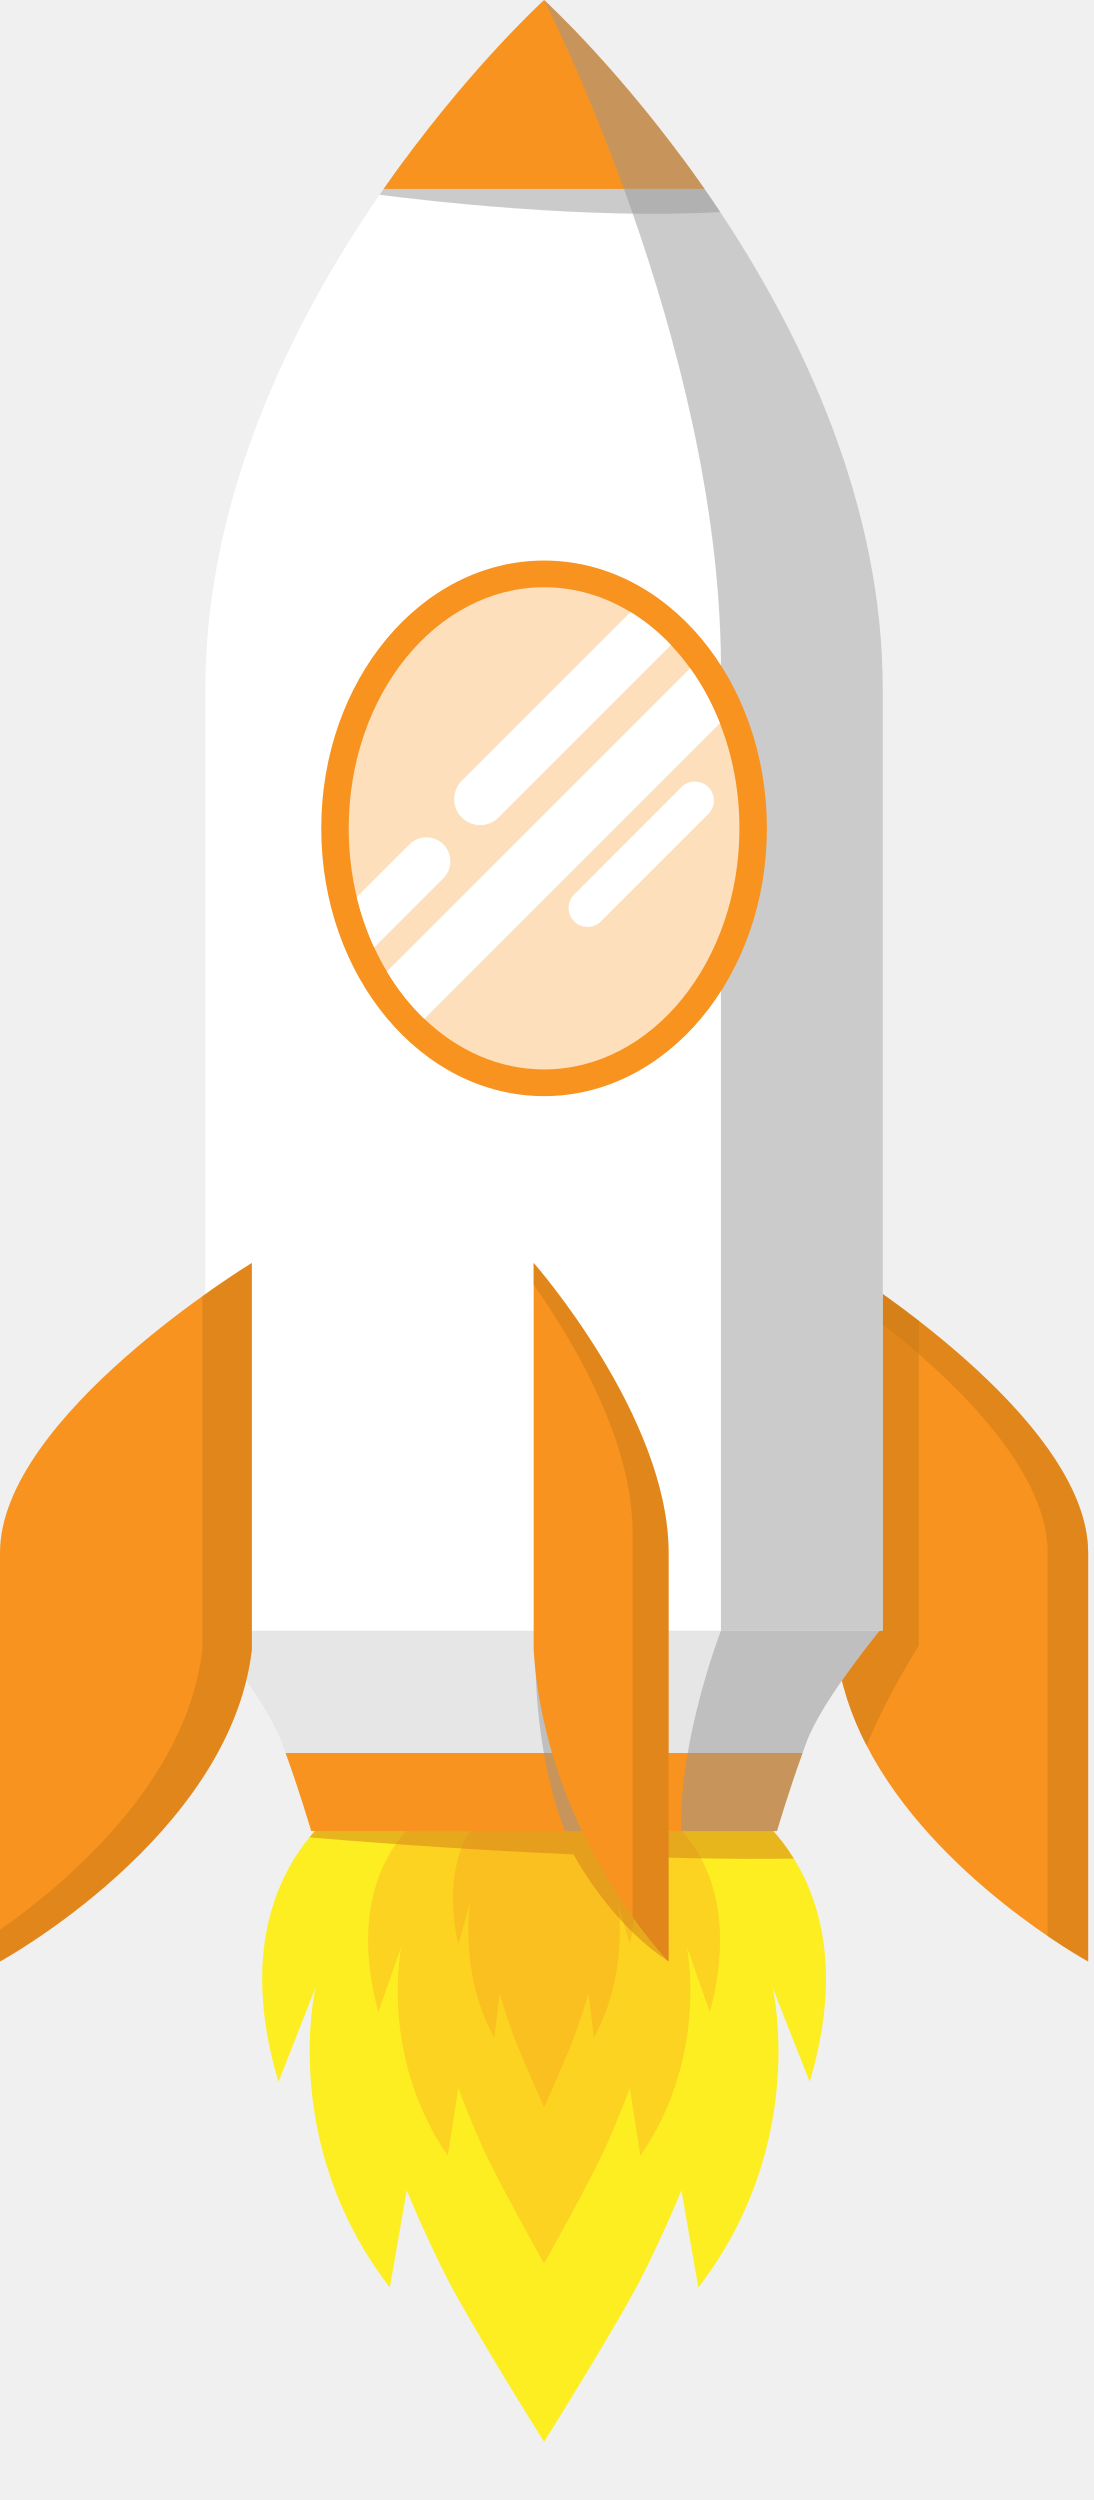
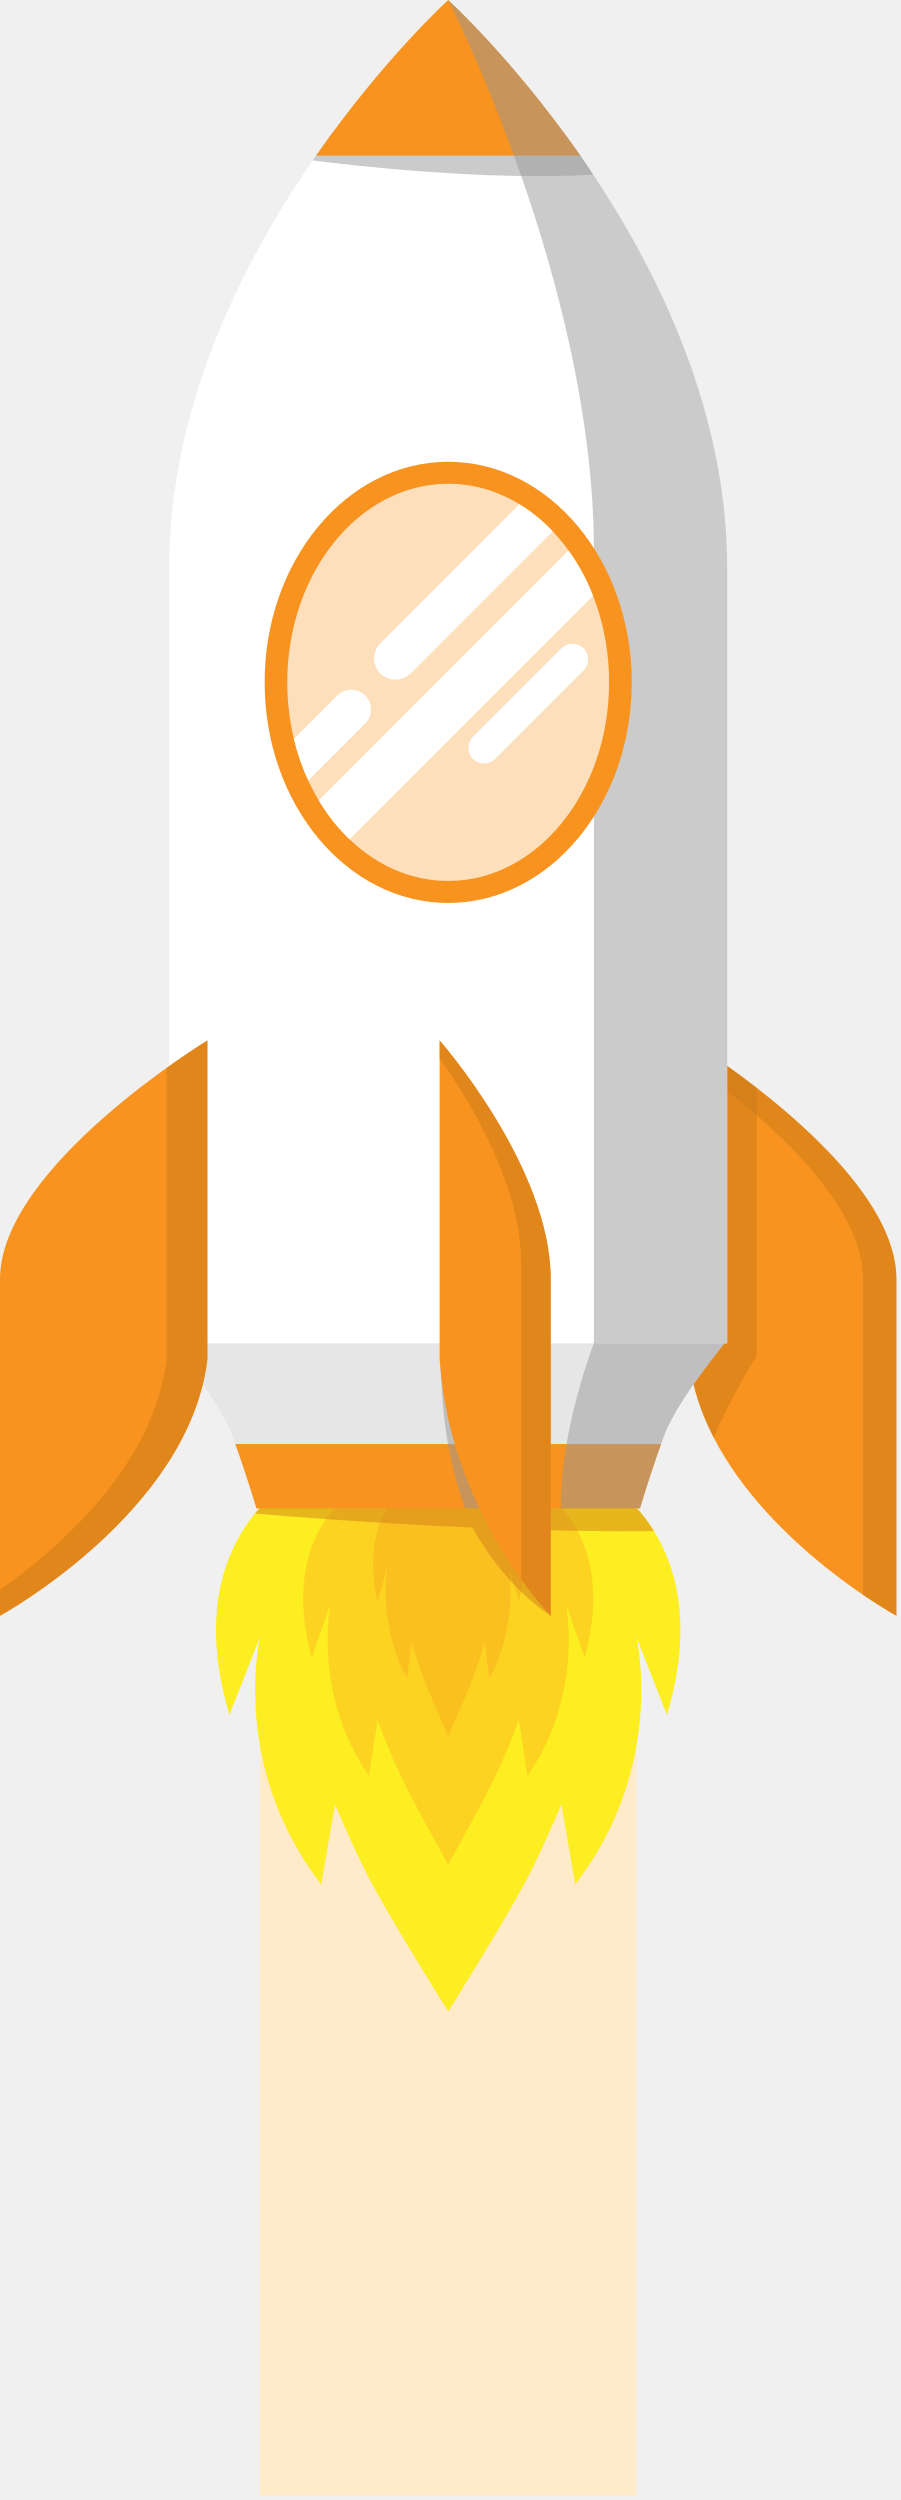
- <svg xmlns="http://www.w3.org/2000/svg" width="100%" height="100%" viewBox="0 0 182 416" version="1.1" xml:space="preserve" style="fill-rule:evenodd;clip-rule:evenodd;stroke-linejoin:round;stroke-miterlimit:2;">
-   <path d="M181.067,258.382L181.067,326.385C181.067,326.385 155.538,312.433 144.201,290.456C141.662,285.533 139.837,280.21 139.167,274.549L139.167,210.162C139.167,210.162 145.307,213.898 152.885,219.789C165.106,229.282 181.067,244.361 181.067,258.382Z" style="fill:rgb(247,147,30);fill-rule:nonzero;" />
-   <rect x="139.168" y="210.164" width="41.9" height="116.222" style="fill:none;fill-rule:nonzero;" />
-   <path d="M139.167,210.164L139.167,214.635C151.011,222.936 174.333,241.434 174.333,258.382L174.333,322.163C178.367,324.911 181.067,326.387 181.067,326.387L181.067,258.382C181.067,235.666 139.167,210.164 139.167,210.164Z" style="fill:rgb(204,123,25);fill-opacity:0.5;fill-rule:nonzero;" />
-   <rect x="139.168" y="210.162" width="13.717" height="80.294" style="fill:none;fill-rule:nonzero;" />
-   <path d="M152.885,219.79L152.885,273.846C152.885,273.846 147.653,282 144.201,290.455C141.662,285.532 139.835,280.21 139.167,274.548L139.167,210.163C139.167,210.163 145.307,213.899 152.885,219.79Z" style="fill:rgb(204,123,25);fill-opacity:0.5;fill-rule:nonzero;" />
-   <rect x="53.362" y="311.22" width="74.343" height="104.734" style="fill:none;fill-rule:nonzero;" />
-   <path d="M146.899,270.672C146.899,270.672 136.923,282.668 134.264,289.727C134.02,290.38 133.775,291.039 133.536,291.707C131.191,298.176 129.276,304.685 129.276,304.685L51.791,304.685C51.791,304.685 49.876,298.176 47.531,291.707C47.292,291.039 47.048,290.38 46.803,289.727C44.144,282.668 34.168,270.672 34.168,270.672L38.758,266.861L142.31,266.861L146.899,270.672Z" style="fill:rgb(230,230,230);fill-rule:nonzero;" />
-   <path d="M134.728,346.411L131.636,338.55L128.557,330.708C128.637,331.063 130.075,337.432 129.325,346.646C128.553,356.128 125.465,368.612 116.203,380.634L114.791,372.543L113.395,364.448C113.395,364.448 111.18,370.024 107.239,378.006C103.293,385.996 90.533,406.312 90.533,406.312C90.533,406.312 77.775,385.996 73.833,378.006C69.888,370.024 67.679,364.448 67.679,364.448L66.277,372.543L64.871,380.634C55.607,368.612 52.515,356.128 51.747,346.646C50.993,337.432 52.429,331.058 52.509,330.708L49.432,338.55L46.344,346.411C41.949,331.751 43.491,321.102 46.649,313.744C47.123,312.632 47.636,311.594 48.165,310.631C49.228,308.722 50.369,307.095 51.492,305.738C53.028,303.858 54.515,302.491 55.632,301.578L125.44,301.578C127.161,302.99 129.769,305.488 132.104,309.275C132.379,309.708 132.643,310.163 132.903,310.631C134.064,312.722 135.117,315.151 135.92,317.95C137.936,324.982 138.34,334.335 134.728,346.411Z" style="fill:rgb(252,238,33);fill-rule:nonzero;" />
-   <rect x="61.252" y="303.524" width="58.564" height="73.128" style="fill:none;fill-rule:nonzero;" />
-   <path d="M118.12,334.826L116.191,329.338L114.267,323.85C114.267,323.85 115.23,328.372 114.748,334.989C114.267,341.61 112.338,350.328 106.556,358.721L105.678,353.072L104.803,347.421C104.803,347.421 103.423,351.313 100.96,356.888C98.499,362.465 90.535,376.652 90.535,376.652C90.535,376.652 82.57,362.465 80.108,356.888C77.647,351.313 76.266,347.421 76.266,347.421L75.392,353.072L74.512,358.721C68.731,350.328 66.802,341.61 66.32,334.989C65.84,328.372 66.802,323.85 66.802,323.85L64.878,329.338L62.948,334.826C60.208,324.589 61.17,317.153 63.14,312.018C63.435,311.241 63.755,310.517 64.087,309.845C65.664,306.664 67.547,304.62 68.746,303.524L112.323,303.524C113.523,304.62 115.406,306.664 116.983,309.845C117.707,311.304 118.363,313 118.866,314.952C120.122,319.864 120.375,326.394 118.12,334.826Z" style="fill:rgb(247,147,30);fill-opacity:0.3;fill-rule:nonzero;" />
-   <rect x="75.372" y="303.322" width="30.324" height="47.344" style="fill:none;fill-rule:nonzero;" />
-   <path d="M104.818,323.588L103.82,320.035L102.824,316.483C102.824,316.483 103.321,319.409 103.072,323.693C102.824,327.98 101.825,333.624 98.83,339.059L98.376,335.4L97.922,331.743C97.922,331.743 97.208,334.263 95.933,337.871C94.658,341.483 90.534,350.667 90.534,350.667C90.534,350.667 86.41,341.483 85.136,337.871C83.861,334.263 83.146,331.743 83.146,331.743L82.693,335.4L82.238,339.059C79.244,333.624 78.245,327.98 77.996,323.693C77.748,319.409 78.245,316.483 78.245,316.483L77.249,320.035L76.25,323.588C74.83,316.96 75.329,312.145 76.349,308.821C76.502,308.319 76.668,307.849 76.84,307.415C77.656,305.355 78.63,304.032 79.252,303.321L101.816,303.321C102.437,304.032 103.413,305.355 104.229,307.415C104.604,308.359 104.944,309.456 105.204,310.721C105.854,313.9 105.986,318.129 104.818,323.588Z" style="fill:rgb(247,147,30);fill-opacity:0.3;fill-rule:nonzero;" />
-   <rect x="51.492" y="301.578" width="80.613" height="24.808" style="fill:none;fill-rule:nonzero;" />
-   <path d="M132.104,309.275C129.77,305.489 127.162,302.989 125.44,301.579L55.632,301.579C54.515,302.491 53.028,303.857 51.492,305.739C57.823,306.283 75.335,307.7 95.427,308.577C97.658,312.547 103.079,321.025 111.25,326.387L101.388,308.819C111.548,309.195 122.135,309.404 132.104,309.275Z" style="fill:rgb(210,126,26);fill-opacity:0.5;fill-rule:nonzero;" />
-   <path d="M133.536,291.704C131.192,298.179 129.276,304.687 129.276,304.687L51.792,304.687C51.792,304.687 49.876,298.179 47.532,291.704L133.536,291.704Z" style="fill:rgb(247,147,30);fill-rule:nonzero;" />
-   <rect x="113.321" y="266.861" width="33.577" height="37.825" style="fill:none;fill-rule:nonzero;" />
-   <path d="M146.899,270.672C146.899,270.672 136.923,282.668 134.264,289.727C134.02,290.38 133.775,291.039 133.536,291.707C131.191,298.176 129.276,304.685 129.276,304.685L113.334,304.685C112.97,289.387 119.963,271.351 119.963,271.351L119.963,266.861L142.31,266.861L146.899,270.672Z" style="fill:rgb(153,153,153);fill-opacity:0.5;fill-rule:nonzero;" />
-   <path d="M146.899,114.725L146.899,271.35L34.168,271.35L34.168,114.725C34.168,82.437 48.803,53.262 63.164,32.412C63.394,32.077 63.618,31.753 63.847,31.424C65.09,29.644 66.327,27.922 67.554,26.272C79.71,9.861 90.534,0 90.534,0C90.534,0 101.358,9.861 113.514,26.272C114.74,27.922 115.978,29.644 117.22,31.424C118.098,32.681 118.976,33.968 119.848,35.29C133.556,55.905 146.899,83.894 146.899,114.725Z" style="fill:white;fill-rule:nonzero;" />
-   <rect x="63.164" y="26.272" width="56.685" height="9.309" style="fill:none;fill-rule:nonzero;" />
-   <path d="M119.849,35.291C97.797,36.533 71.181,33.44 63.165,32.412C63.394,32.079 63.618,31.755 63.847,31.425C65.09,29.644 66.327,27.923 67.554,26.272L113.514,26.272C114.741,27.923 115.978,29.644 117.219,31.425C118.098,32.681 118.975,33.969 119.849,35.291Z" style="fill:rgb(153,153,153);fill-opacity:0.5;fill-rule:nonzero;" />
-   <path d="M117.22,31.425L63.848,31.425C77.42,11.946 90.533,0 90.533,0C90.533,0 103.648,11.946 117.22,31.425Z" style="fill:rgb(247,147,30);fill-rule:nonzero;" />
-   <rect x="90.534" y="0" width="56.364" height="271.35" style="fill:none;fill-rule:nonzero;" />
-   <path d="M146.899,114.725L146.899,271.35L119.963,271.35L119.963,110.321C119.63,56.778 90.534,0 90.534,0C90.534,0 101.358,9.861 113.514,26.272C114.74,27.922 115.978,29.644 117.22,31.424C118.098,32.681 118.976,33.968 119.848,35.29C133.556,55.905 146.899,83.894 146.899,114.725Z" style="fill:rgb(153,153,153);fill-opacity:0.5;fill-rule:nonzero;" />
-   <path d="M0,258.381L0,326.386C0,326.386 38.242,305.482 41.9,274.546L41.9,210.164C41.9,210.164 0,235.666 0,258.381Z" style="fill:rgb(247,147,30);fill-rule:nonzero;" />
-   <rect x="0" y="210.164" width="41.9" height="116.222" style="fill:none;fill-rule:nonzero;" />
-   <path d="M33.67,215.696L33.67,274.546C31.099,296.284 11.456,313.066 0,321.126L0,326.386C0,326.386 38.242,305.484 41.9,274.546L41.9,210.164C41.9,210.164 38.514,212.226 33.67,215.696Z" style="fill:rgb(204,123,25);fill-opacity:0.5;fill-rule:nonzero;" />
-   <path d="M127.612,137.837C127.612,162.447 111.012,182.397 90.534,182.397C70.056,182.397 53.456,162.447 53.456,137.837C53.456,113.228 70.056,93.277 90.534,93.277C111.012,93.277 127.612,113.228 127.612,137.837Z" style="fill:rgb(247,147,30);fill-rule:nonzero;" />
-   <rect x="58.026" y="97.717" width="65.015" height="80.237" style="fill:none;fill-rule:nonzero;" />
-   <path d="M123.041,137.836C123.041,159.993 108.486,177.954 90.534,177.954C83.026,177.954 76.113,174.817 70.612,169.534C68.252,167.28 66.152,164.626 64.381,161.658C63.613,160.382 62.905,159.045 62.266,157.658C61.054,155.034 60.077,152.221 59.368,149.269C58.496,145.648 58.026,141.806 58.026,137.836C58.026,115.678 72.582,97.717 90.534,97.717C95.697,97.717 100.574,99.198 104.909,101.846C107.344,103.328 109.608,105.174 111.649,107.333C112.785,108.53 113.848,109.822 114.836,111.2C116.816,113.938 118.486,117.016 119.794,120.348C121.878,125.634 123.041,131.566 123.041,137.836Z" style="fill:white;fill-opacity:0.7;fill-rule:nonzero;" />
-   <rect x="89.098" y="267.709" width="18.395" height="36.977" style="fill:none;fill-rule:nonzero;" />
-   <path d="M107.493,275.119L107.493,304.687L94.005,304.687C88.482,290.354 89.12,274.272 89.12,274.272L93.04,267.708L107.493,275.119Z" style="fill:rgb(153,153,153);fill-opacity:0.5;fill-rule:nonzero;" />
-   <path d="M111.25,258.381L111.25,326.386C111.25,326.386 90.763,305.482 88.803,274.546L88.803,210.164C88.803,210.164 111.25,235.666 111.25,258.381Z" style="fill:rgb(247,147,30);fill-rule:nonzero;" />
-   <rect x="88.804" y="210.164" width="22.445" height="116.222" style="fill:none;fill-rule:nonzero;" />
-   <path d="M88.803,210.164L88.803,213.778C95.771,223.68 105.263,239.936 105.263,255.024L105.263,318.988C108.674,323.758 111.25,326.387 111.25,326.387L111.25,258.382C111.25,235.666 88.803,210.164 88.803,210.164Z" style="fill:rgb(204,123,25);fill-opacity:0.5;fill-rule:nonzero;" />
-   <path d="M111.648,107.333L82.947,136.035C81.266,137.716 78.518,137.716 76.836,136.035C75.155,134.353 75.155,131.6 76.836,129.919L104.91,101.847C107.343,103.328 109.608,105.173 111.648,107.333Z" style="fill:white;fill-rule:nonzero;" />
-   <path d="M119.794,120.347L70.611,169.535C68.252,167.281 66.152,164.626 64.382,161.658L114.835,111.199C116.816,113.938 118.487,117.015 119.794,120.347Z" style="fill:white;fill-rule:nonzero;" />
-   <path d="M74.941,143.322C74.941,144.345 74.552,145.373 73.778,146.145L62.266,157.658C61.054,155.034 60.077,152.221 59.368,149.268L68.137,140.5C69.689,138.948 72.228,138.948 73.778,140.5C74.552,141.272 74.941,142.3 74.941,143.322Z" style="fill:white;fill-rule:nonzero;" />
-   <path d="M95.529,153.316C94.301,152.088 94.301,150.077 95.529,148.848L113.399,130.977C114.627,129.749 116.638,129.749 117.867,130.977C119.095,132.207 119.095,134.217 117.867,135.445L99.997,153.316C98.767,154.544 96.757,154.544 95.529,153.316Z" style="fill:white;fill-rule:nonzero;" />
+ <svg xmlns="http://www.w3.org/2000/svg" width="100%" height="100%" viewBox="0 0 182 505" version="1.1" xml:space="preserve" style="fill-rule:evenodd;clip-rule:evenodd;stroke-linejoin:round;stroke-miterlimit:2;">
+   <g transform="matrix(1,0,0,0.678535,0.001,89.8126)">
+     <rect x="52.509" y="304.687" width="76.048" height="305.902" style="fill:rgb(255,234,201);" />
+   </g>
+   <g>
+     <path d="M181.067,258.382L181.067,326.385C181.067,326.385 155.538,312.433 144.201,290.456C141.662,285.533 139.837,280.21 139.167,274.549L139.167,210.162C139.167,210.162 145.307,213.898 152.885,219.789C165.106,229.282 181.067,244.361 181.067,258.382Z" style="fill:rgb(247,147,30);fill-rule:nonzero;" />
+     <rect x="139.168" y="210.164" width="41.9" height="116.222" style="fill:none;fill-rule:nonzero;" />
+     <path d="M139.167,210.164L139.167,214.635C151.011,222.936 174.333,241.434 174.333,258.382L174.333,322.163C178.367,324.911 181.067,326.387 181.067,326.387L181.067,258.382C181.067,235.666 139.167,210.164 139.167,210.164Z" style="fill:rgb(204,123,25);fill-opacity:0.5;fill-rule:nonzero;" />
+     <rect x="139.168" y="210.162" width="13.717" height="80.294" style="fill:none;fill-rule:nonzero;" />
+     <path d="M152.885,219.79L152.885,273.846C152.885,273.846 147.653,282 144.201,290.455C141.662,285.532 139.835,280.21 139.167,274.548L139.167,210.163C139.167,210.163 145.307,213.899 152.885,219.79Z" style="fill:rgb(204,123,25);fill-opacity:0.5;fill-rule:nonzero;" />
+     <rect x="53.362" y="311.22" width="74.343" height="104.734" style="fill:none;fill-rule:nonzero;" />
+     <path d="M146.899,270.672C146.899,270.672 136.923,282.668 134.264,289.727C134.02,290.38 133.775,291.039 133.536,291.707C131.191,298.176 129.276,304.685 129.276,304.685L51.791,304.685C51.791,304.685 49.876,298.176 47.531,291.707C47.292,291.039 47.048,290.38 46.803,289.727C44.144,282.668 34.168,270.672 34.168,270.672L38.758,266.861L142.31,266.861L146.899,270.672Z" style="fill:rgb(230,230,230);fill-rule:nonzero;" />
+     <path d="M134.728,346.411L131.636,338.55L128.557,330.708C128.637,331.063 130.075,337.432 129.325,346.646C128.553,356.128 125.465,368.612 116.203,380.634L114.791,372.543L113.395,364.448C113.395,364.448 111.18,370.024 107.239,378.006C103.293,385.996 90.533,406.312 90.533,406.312C90.533,406.312 77.775,385.996 73.833,378.006C69.888,370.024 67.679,364.448 67.679,364.448L66.277,372.543L64.871,380.634C55.607,368.612 52.515,356.128 51.747,346.646C50.993,337.432 52.429,331.058 52.509,330.708L49.432,338.55L46.344,346.411C41.949,331.751 43.491,321.102 46.649,313.744C47.123,312.632 47.636,311.594 48.165,310.631C49.228,308.722 50.369,307.095 51.492,305.738C53.028,303.858 54.515,302.491 55.632,301.578L125.44,301.578C127.161,302.99 129.769,305.488 132.104,309.275C132.379,309.708 132.643,310.163 132.903,310.631C134.064,312.722 135.117,315.151 135.92,317.95C137.936,324.982 138.34,334.335 134.728,346.411Z" style="fill:rgb(252,238,33);fill-rule:nonzero;" />
+     <rect x="61.252" y="303.524" width="58.564" height="73.128" style="fill:none;fill-rule:nonzero;" />
+     <path d="M118.12,334.826L116.191,329.338L114.267,323.85C114.267,323.85 115.23,328.372 114.748,334.989C114.267,341.61 112.338,350.328 106.556,358.721L105.678,353.072L104.803,347.421C104.803,347.421 103.423,351.313 100.96,356.888C98.499,362.465 90.535,376.652 90.535,376.652C90.535,376.652 82.57,362.465 80.108,356.888C77.647,351.313 76.266,347.421 76.266,347.421L75.392,353.072L74.512,358.721C68.731,350.328 66.802,341.61 66.32,334.989C65.84,328.372 66.802,323.85 66.802,323.85L64.878,329.338L62.948,334.826C60.208,324.589 61.17,317.153 63.14,312.018C63.435,311.241 63.755,310.517 64.087,309.845C65.664,306.664 67.547,304.62 68.746,303.524L112.323,303.524C113.523,304.62 115.406,306.664 116.983,309.845C117.707,311.304 118.363,313 118.866,314.952C120.122,319.864 120.375,326.394 118.12,334.826Z" style="fill:rgb(247,147,30);fill-opacity:0.3;fill-rule:nonzero;" />
+     <rect x="75.372" y="303.322" width="30.324" height="47.344" style="fill:none;fill-rule:nonzero;" />
+     <path d="M104.818,323.588L103.82,320.035L102.824,316.483C102.824,316.483 103.321,319.409 103.072,323.693C102.824,327.98 101.825,333.624 98.83,339.059L98.376,335.4L97.922,331.743C97.922,331.743 97.208,334.263 95.933,337.871C94.658,341.483 90.534,350.667 90.534,350.667C90.534,350.667 86.41,341.483 85.136,337.871C83.861,334.263 83.146,331.743 83.146,331.743L82.693,335.4L82.238,339.059C79.244,333.624 78.245,327.98 77.996,323.693C77.748,319.409 78.245,316.483 78.245,316.483L77.249,320.035L76.25,323.588C74.83,316.96 75.329,312.145 76.349,308.821C76.502,308.319 76.668,307.849 76.84,307.415C77.656,305.355 78.63,304.032 79.252,303.321L101.816,303.321C102.437,304.032 103.413,305.355 104.229,307.415C104.604,308.359 104.944,309.456 105.204,310.721C105.854,313.9 105.986,318.129 104.818,323.588Z" style="fill:rgb(247,147,30);fill-opacity:0.3;fill-rule:nonzero;" />
+     <rect x="51.492" y="301.578" width="80.613" height="24.808" style="fill:none;fill-rule:nonzero;" />
+     <path d="M132.104,309.275C129.77,305.489 127.162,302.989 125.44,301.579L55.632,301.579C54.515,302.491 53.028,303.857 51.492,305.739C57.823,306.283 75.335,307.7 95.427,308.577C97.658,312.547 103.079,321.025 111.25,326.387L101.388,308.819C111.548,309.195 122.135,309.404 132.104,309.275Z" style="fill:rgb(210,126,26);fill-opacity:0.5;fill-rule:nonzero;" />
+     <path d="M133.536,291.704C131.192,298.179 129.276,304.687 129.276,304.687L51.792,304.687C51.792,304.687 49.876,298.179 47.532,291.704L133.536,291.704Z" style="fill:rgb(247,147,30);fill-rule:nonzero;" />
+     <rect x="113.321" y="266.861" width="33.577" height="37.825" style="fill:none;fill-rule:nonzero;" />
+     <path d="M146.899,270.672C146.899,270.672 136.923,282.668 134.264,289.727C134.02,290.38 133.775,291.039 133.536,291.707C131.191,298.176 129.276,304.685 129.276,304.685L113.334,304.685C112.97,289.387 119.963,271.351 119.963,271.351L119.963,266.861L142.31,266.861L146.899,270.672Z" style="fill:rgb(153,153,153);fill-opacity:0.5;fill-rule:nonzero;" />
+     <path d="M146.899,114.725L146.899,271.35L34.168,271.35L34.168,114.725C34.168,82.437 48.803,53.262 63.164,32.412C63.394,32.077 63.618,31.753 63.847,31.424C65.09,29.644 66.327,27.922 67.554,26.272C79.71,9.861 90.534,0 90.534,0C90.534,0 101.358,9.861 113.514,26.272C114.74,27.922 115.978,29.644 117.22,31.424C118.098,32.681 118.976,33.968 119.848,35.29C133.556,55.905 146.899,83.894 146.899,114.725Z" style="fill:white;fill-rule:nonzero;" />
+     <rect x="63.164" y="26.272" width="56.685" height="9.309" style="fill:none;fill-rule:nonzero;" />
+     <path d="M119.849,35.291C97.797,36.533 71.181,33.44 63.165,32.412C63.394,32.079 63.618,31.755 63.847,31.425C65.09,29.644 66.327,27.923 67.554,26.272L113.514,26.272C114.741,27.923 115.978,29.644 117.219,31.425C118.098,32.681 118.975,33.969 119.849,35.291Z" style="fill:rgb(153,153,153);fill-opacity:0.5;fill-rule:nonzero;" />
+     <path d="M117.22,31.425L63.848,31.425C77.42,11.946 90.533,0 90.533,0C90.533,0 103.648,11.946 117.22,31.425Z" style="fill:rgb(247,147,30);fill-rule:nonzero;" />
+     <rect x="90.534" y="0" width="56.364" height="271.35" style="fill:none;fill-rule:nonzero;" />
+     <path d="M146.899,114.725L146.899,271.35L119.963,271.35L119.963,110.321C119.63,56.778 90.534,0 90.534,0C90.534,0 101.358,9.861 113.514,26.272C114.74,27.922 115.978,29.644 117.22,31.424C118.098,32.681 118.976,33.968 119.848,35.29C133.556,55.905 146.899,83.894 146.899,114.725Z" style="fill:rgb(153,153,153);fill-opacity:0.5;fill-rule:nonzero;" />
+     <path d="M0,258.381L0,326.386C0,326.386 38.242,305.482 41.9,274.546L41.9,210.164C41.9,210.164 0,235.666 0,258.381Z" style="fill:rgb(247,147,30);fill-rule:nonzero;" />
+     <rect x="0" y="210.164" width="41.9" height="116.222" style="fill:none;fill-rule:nonzero;" />
+     <path d="M33.67,215.696L33.67,274.546C31.099,296.284 11.456,313.066 0,321.126L0,326.386C0,326.386 38.242,305.484 41.9,274.546L41.9,210.164C41.9,210.164 38.514,212.226 33.67,215.696Z" style="fill:rgb(204,123,25);fill-opacity:0.5;fill-rule:nonzero;" />
+     <path d="M127.612,137.837C127.612,162.447 111.012,182.397 90.534,182.397C70.056,182.397 53.456,162.447 53.456,137.837C53.456,113.228 70.056,93.277 90.534,93.277C111.012,93.277 127.612,113.228 127.612,137.837Z" style="fill:rgb(247,147,30);fill-rule:nonzero;" />
+     <rect x="58.026" y="97.717" width="65.015" height="80.237" style="fill:none;fill-rule:nonzero;" />
+     <path d="M123.041,137.836C123.041,159.993 108.486,177.954 90.534,177.954C83.026,177.954 76.113,174.817 70.612,169.534C68.252,167.28 66.152,164.626 64.381,161.658C63.613,160.382 62.905,159.045 62.266,157.658C61.054,155.034 60.077,152.221 59.368,149.269C58.496,145.648 58.026,141.806 58.026,137.836C58.026,115.678 72.582,97.717 90.534,97.717C95.697,97.717 100.574,99.198 104.909,101.846C107.344,103.328 109.608,105.174 111.649,107.333C112.785,108.53 113.848,109.822 114.836,111.2C116.816,113.938 118.486,117.016 119.794,120.348C121.878,125.634 123.041,131.566 123.041,137.836Z" style="fill:white;fill-opacity:0.7;fill-rule:nonzero;" />
+     <rect x="89.098" y="267.709" width="18.395" height="36.977" style="fill:none;fill-rule:nonzero;" />
+     <path d="M107.493,275.119L107.493,304.687L94.005,304.687C88.482,290.354 89.12,274.272 89.12,274.272L93.04,267.708L107.493,275.119Z" style="fill:rgb(153,153,153);fill-opacity:0.5;fill-rule:nonzero;" />
+     <path d="M111.25,258.381L111.25,326.386C111.25,326.386 90.763,305.482 88.803,274.546L88.803,210.164C88.803,210.164 111.25,235.666 111.25,258.381Z" style="fill:rgb(247,147,30);fill-rule:nonzero;" />
+     <rect x="88.804" y="210.164" width="22.445" height="116.222" style="fill:none;fill-rule:nonzero;" />
+     <path d="M88.803,210.164L88.803,213.778C95.771,223.68 105.263,239.936 105.263,255.024L105.263,318.988C108.674,323.758 111.25,326.387 111.25,326.387L111.25,258.382C111.25,235.666 88.803,210.164 88.803,210.164Z" style="fill:rgb(204,123,25);fill-opacity:0.5;fill-rule:nonzero;" />
+     <path d="M111.648,107.333L82.947,136.035C81.266,137.716 78.518,137.716 76.836,136.035C75.155,134.353 75.155,131.6 76.836,129.919L104.91,101.847C107.343,103.328 109.608,105.173 111.648,107.333Z" style="fill:white;fill-rule:nonzero;" />
+     <path d="M119.794,120.347L70.611,169.535C68.252,167.281 66.152,164.626 64.382,161.658L114.835,111.199C116.816,113.938 118.487,117.015 119.794,120.347Z" style="fill:white;fill-rule:nonzero;" />
+     <path d="M74.941,143.322C74.941,144.345 74.552,145.373 73.778,146.145L62.266,157.658C61.054,155.034 60.077,152.221 59.368,149.268L68.137,140.5C69.689,138.948 72.228,138.948 73.778,140.5C74.552,141.272 74.941,142.3 74.941,143.322Z" style="fill:white;fill-rule:nonzero;" />
+     <path d="M95.529,153.316C94.301,152.088 94.301,150.077 95.529,148.848L113.399,130.977C114.627,129.749 116.638,129.749 117.867,130.977C119.095,132.207 119.095,134.217 117.867,135.445L99.997,153.316C98.767,154.544 96.757,154.544 95.529,153.316Z" style="fill:white;fill-rule:nonzero;" />
+   </g>
</svg>
